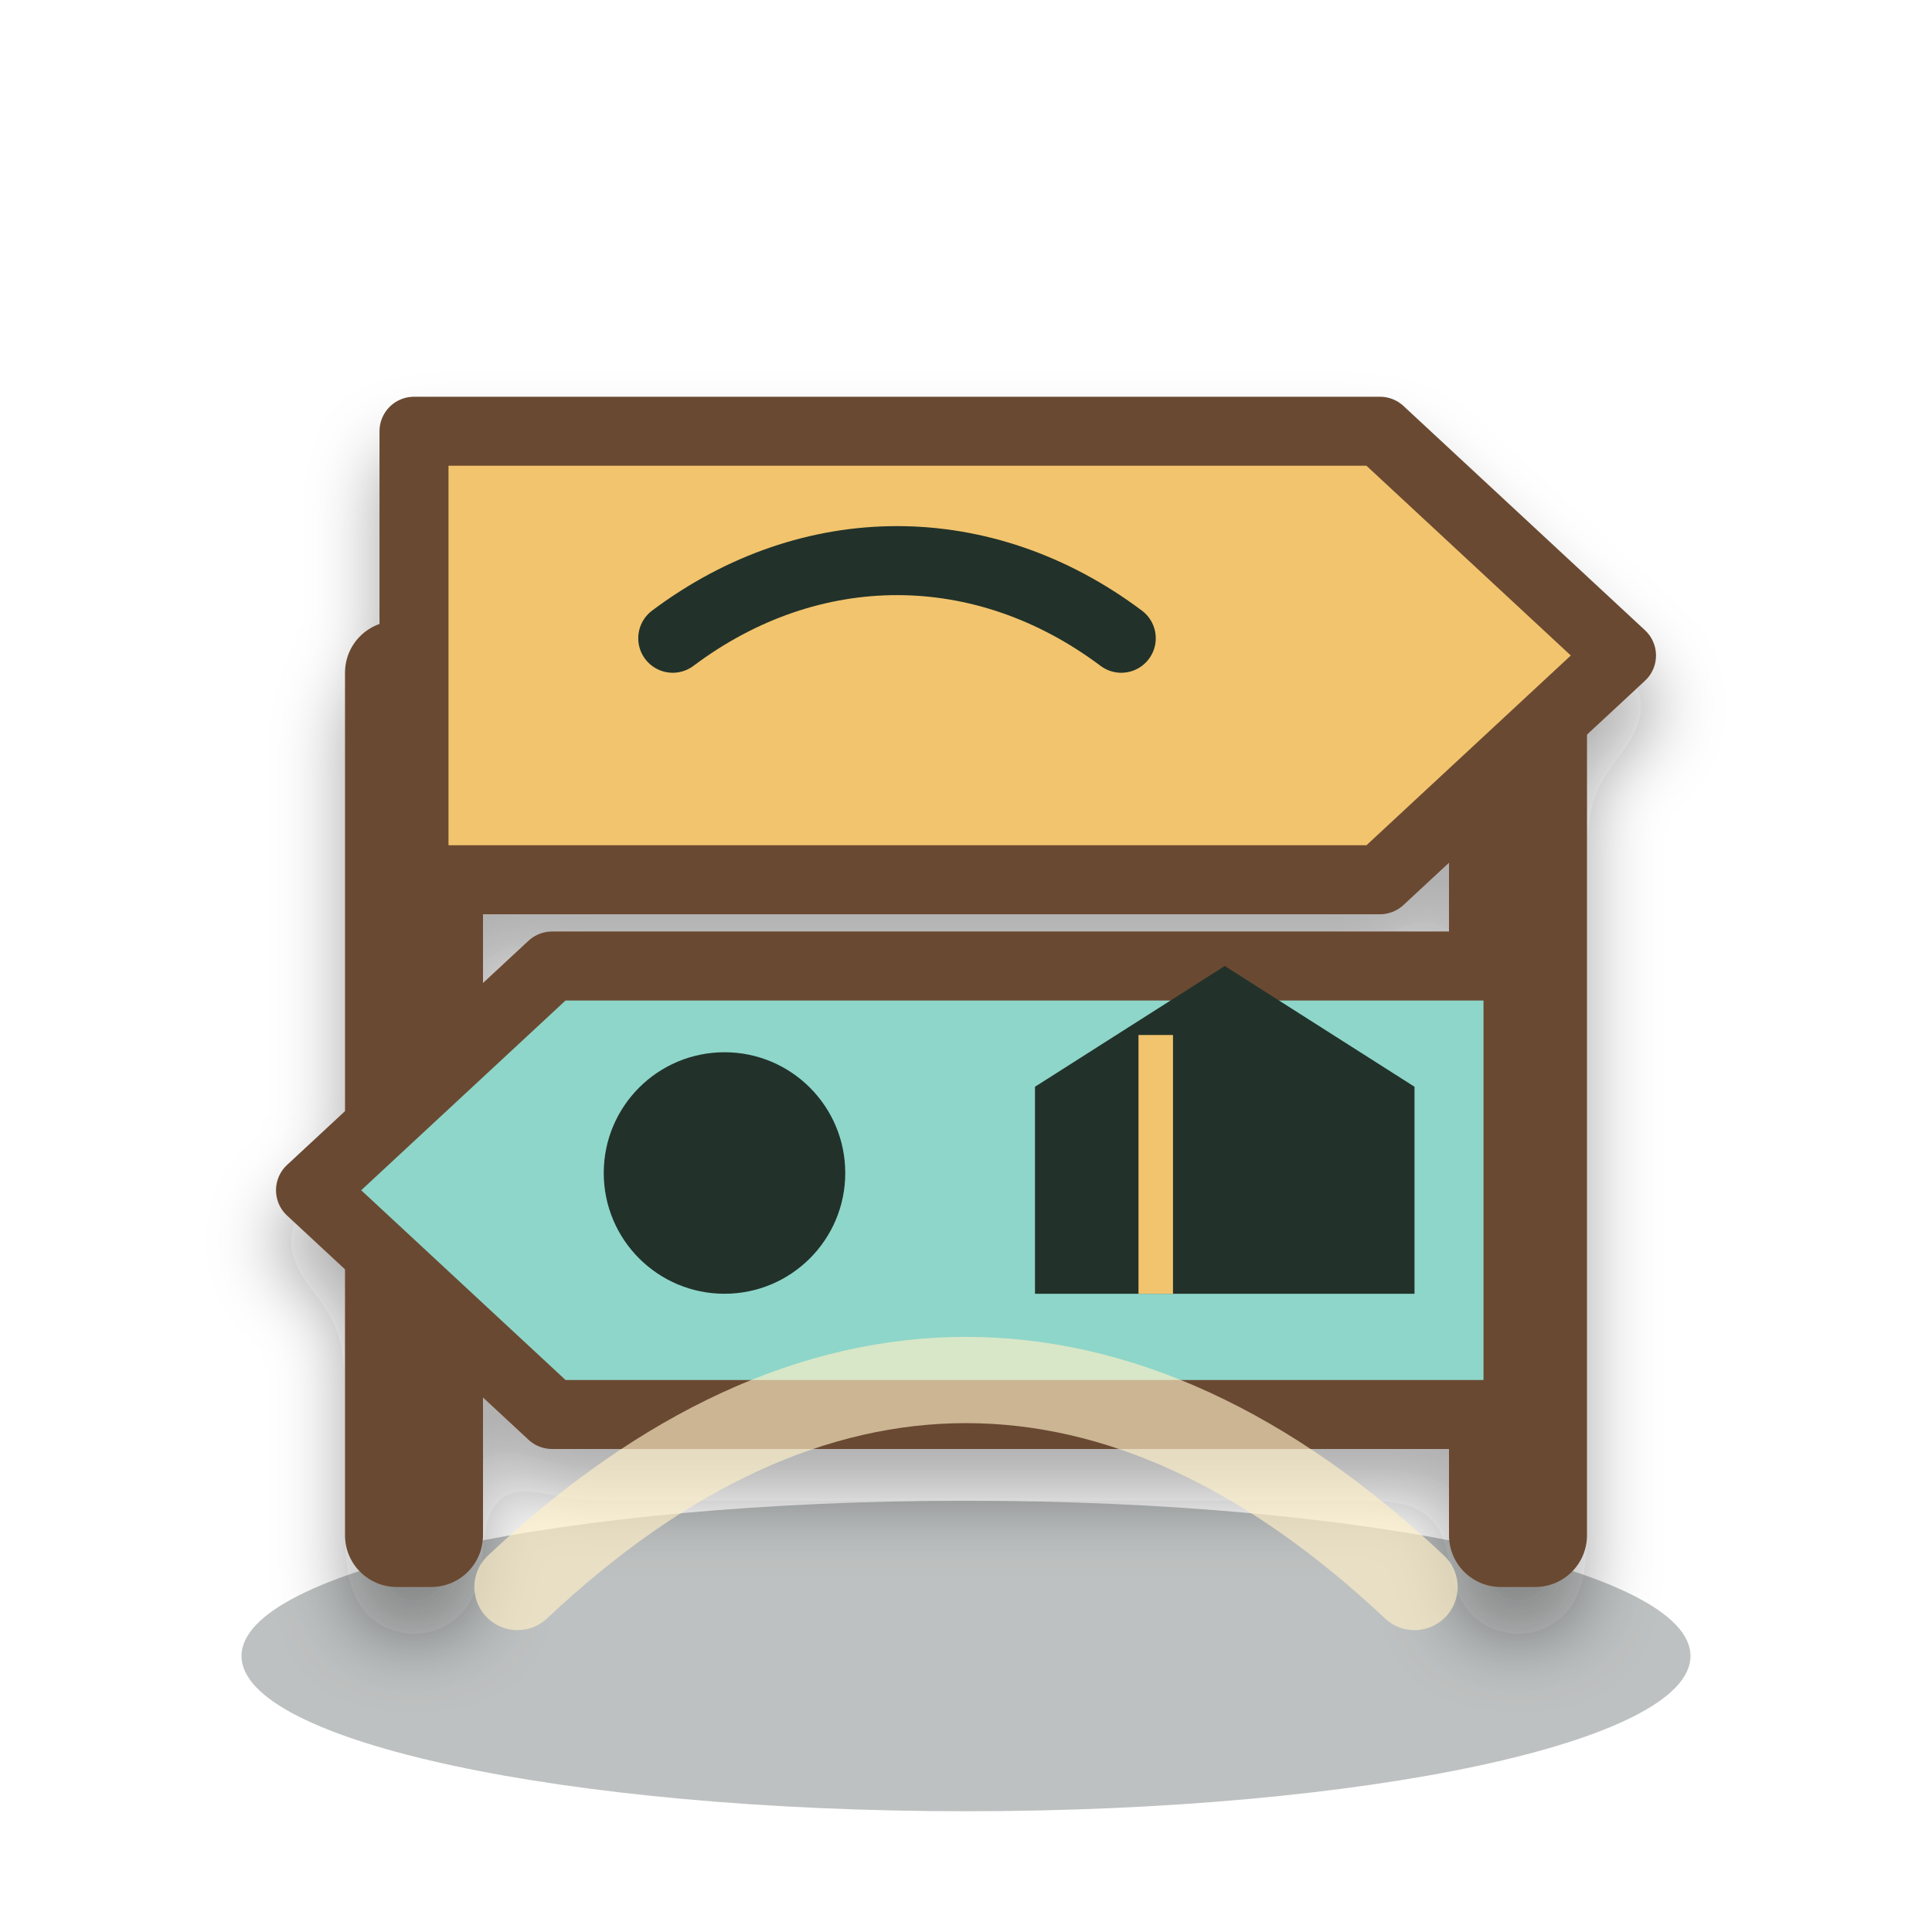
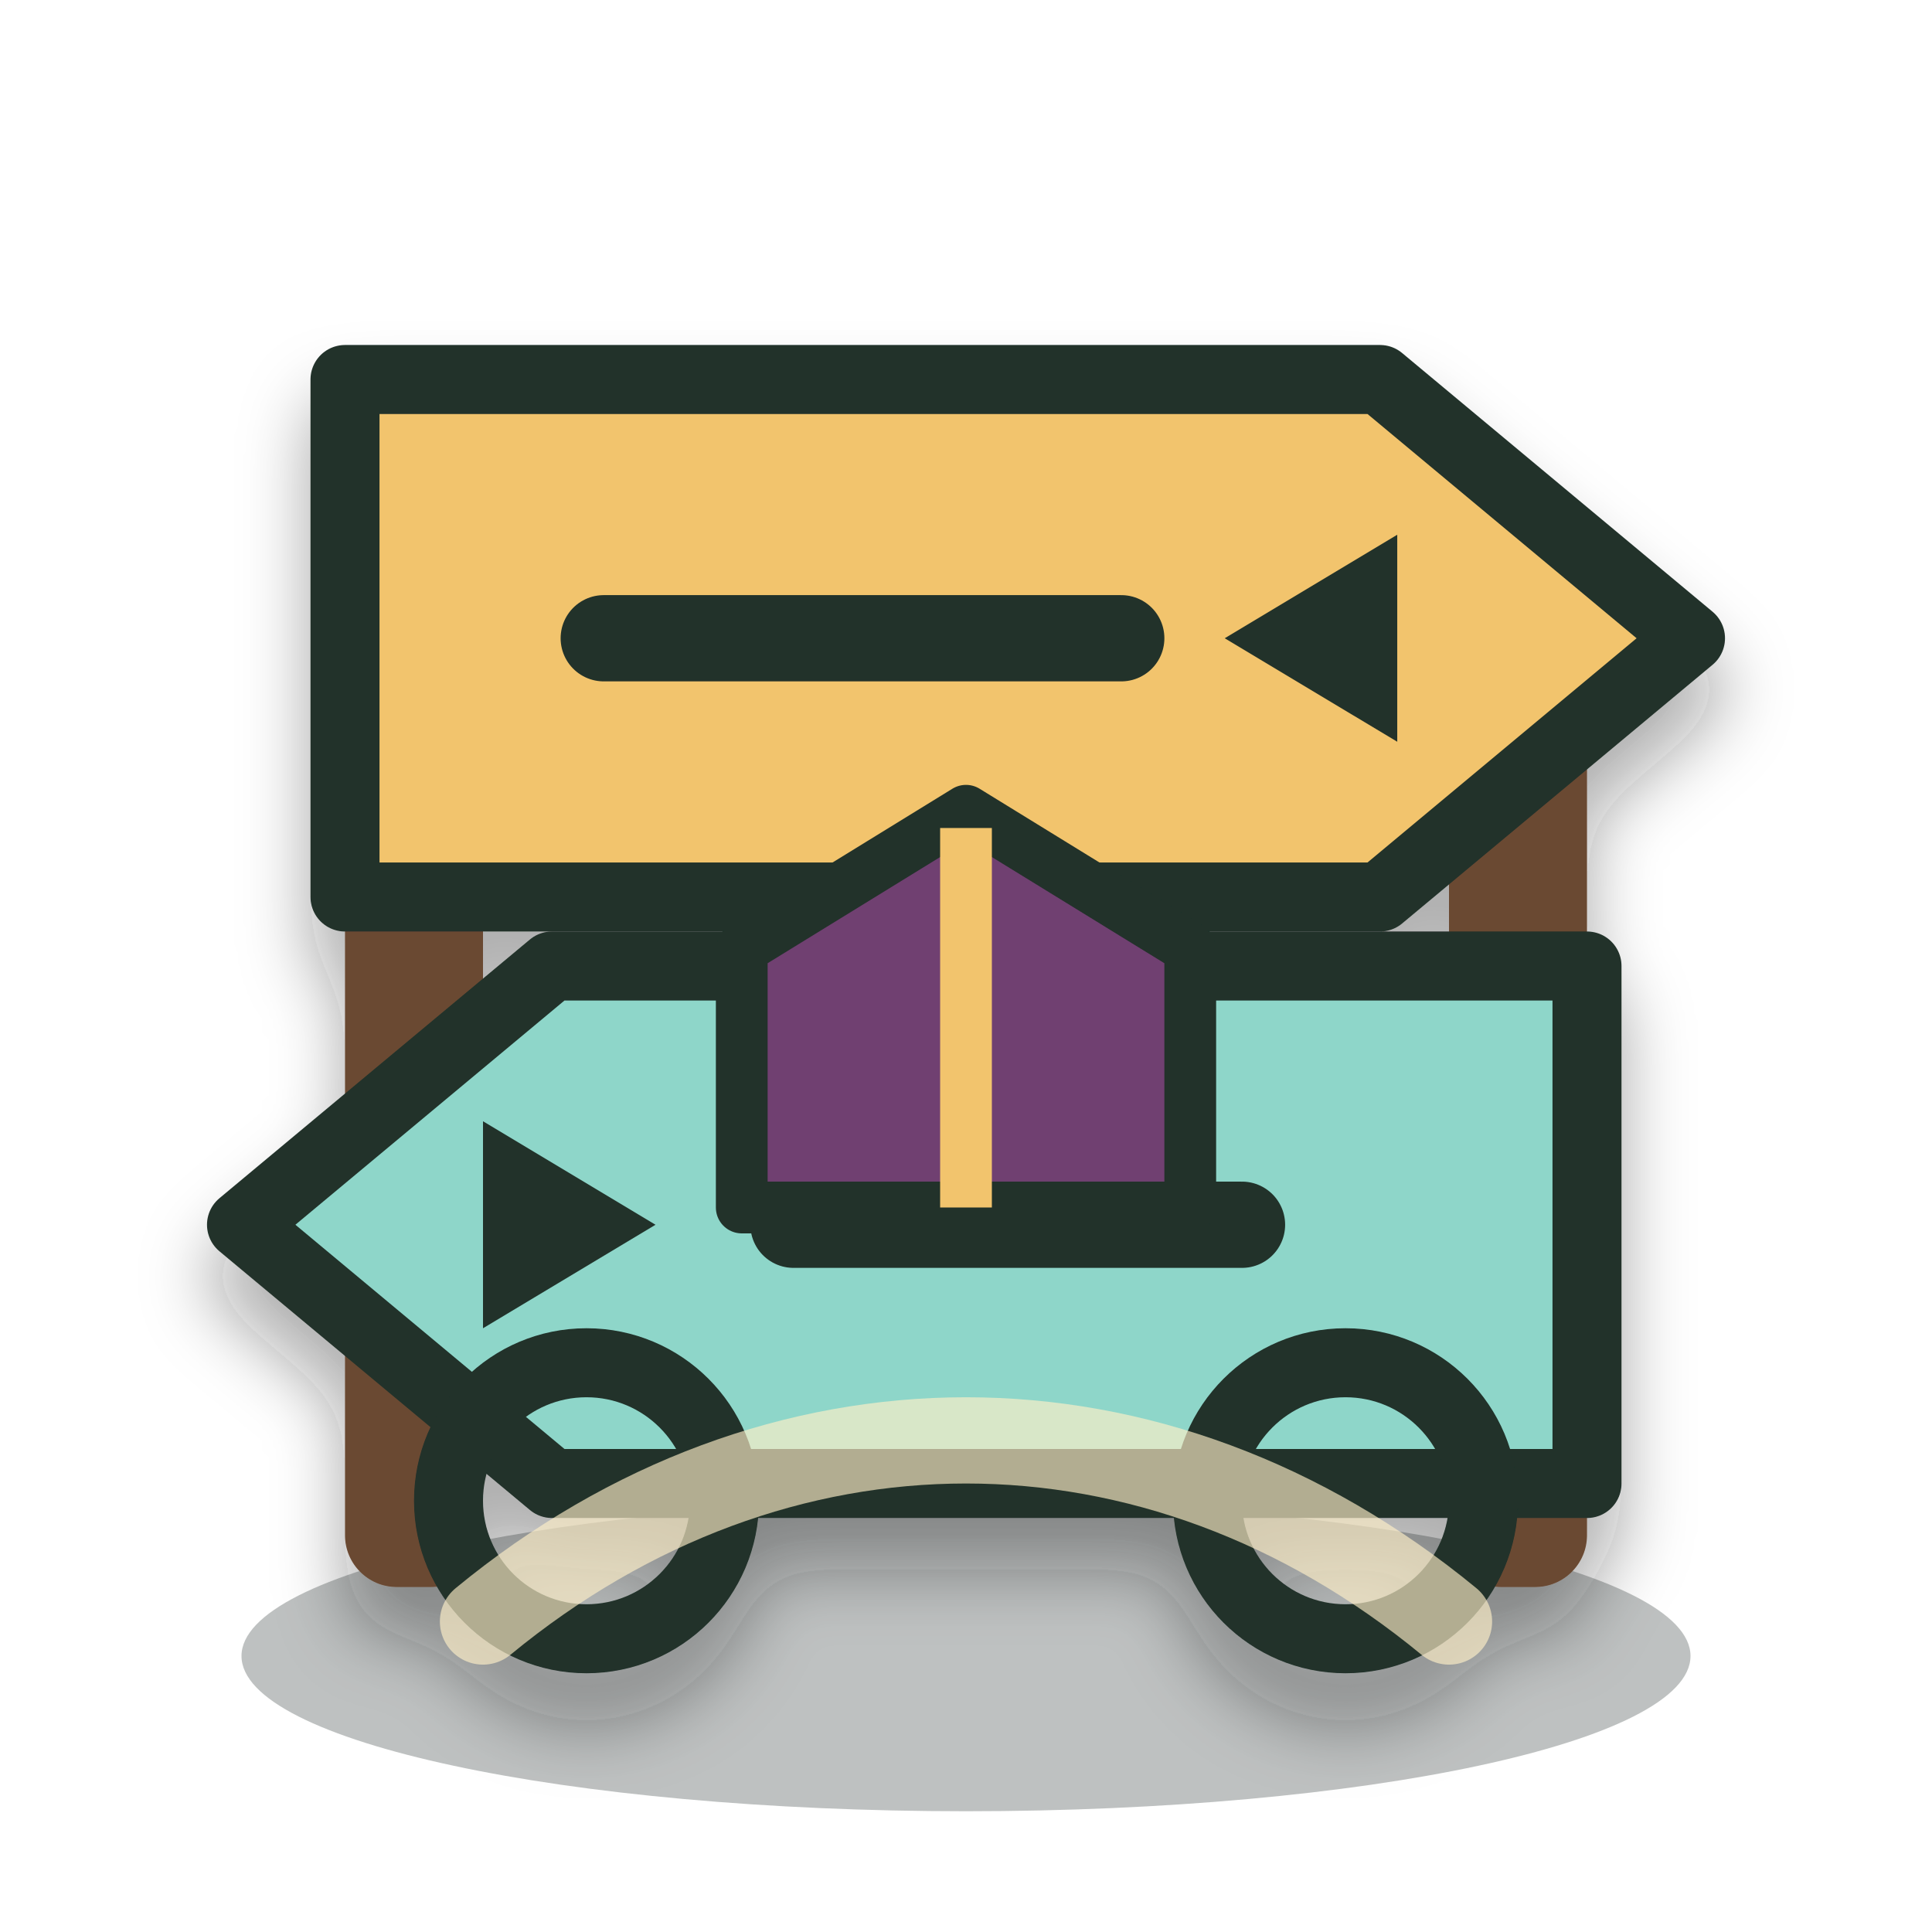
<svg xmlns="http://www.w3.org/2000/svg" width="112" height="112" viewBox="0 0 112 112">
  <defs>
    <filter id="softShadow" x="-20%" y="-20%" width="140%" height="140%">
      <feDropShadow dx="0" dy="3" stdDeviation="2" flood-color="#17221f" flood-opacity="0.35" />
    </filter>
  </defs>
  <ellipse cx="56" cy="96" rx="42" ry="9" fill="#17221f" opacity="0.28" />
  <g filter="url(#softShadow)">
    <rect x="20" y="36" width="8" height="56" rx="3" fill="#6b4a33" />
    <rect x="84" y="36" width="8" height="56" rx="3" fill="#6b4a33" />
-     <path d="M24 25 H80 L94 38 L80 51 H24 Z" fill="#f2c46d" stroke="#6b4a33" stroke-width="4" stroke-linejoin="round" />
-     <path d="M88 56 H32 L18 69 L32 82 H88 Z" fill="#8ed6c9" stroke="#6b4a33" stroke-width="4" stroke-linejoin="round" />
-     <path d="M39 37 C47 31 57 31 65 37" fill="none" stroke="#203029" stroke-width="4" stroke-linecap="round" />
-     <circle cx="42" cy="68" r="7" fill="#203029" />
-     <path d="M60 63 l11 -7 l11 7 v12 h-22z" fill="#203029" />
-     <path d="M67 60 v15" stroke="#f2c46d" stroke-width="2" />
+     <path d="M20 22 H80 L98 37 L80 52 H20 Z" fill="#f2c46d" stroke="#203029" stroke-width="4" stroke-linejoin="round" />
+     <path d="M92 56 H32 L14 71 L32 86 H92 Z" fill="#8ed6c9" stroke="#203029" stroke-width="4" stroke-linejoin="round" />
+     <path d="M35 37 h30" stroke="#203029" stroke-width="5" stroke-linecap="round" />
+     <path d="M71 37 l10 -6 v12z" fill="#203029" />
+     <path d="M72 71 H46" stroke="#203029" stroke-width="5" stroke-linecap="round" />
+     <path d="M38 71 l-10 -6 v12z" fill="#203029" />
+     <path d="M43 55 l13 -8 l13 8 v15 h-26z" fill="#704071" stroke="#203029" stroke-width="3" stroke-linejoin="round" />
+     <path d="M56 48 v22" stroke="#f2c46d" stroke-width="3" />
+     <circle cx="34" cy="87" r="8" fill="none" stroke="#203029" stroke-width="4" />
+     <circle cx="78" cy="87" r="8" fill="none" stroke="#203029" stroke-width="4" />
  </g>
-   <path d="M30 92 C47 76 65 76 82 92" fill="none" stroke="#fff0c7" stroke-width="5" opacity="0.65" stroke-linecap="round" />
+   <path d="M28 94 C45 80 67 80 84 94" fill="none" stroke="#fff0c7" stroke-width="5" opacity="0.65" stroke-linecap="round" />
</svg>
